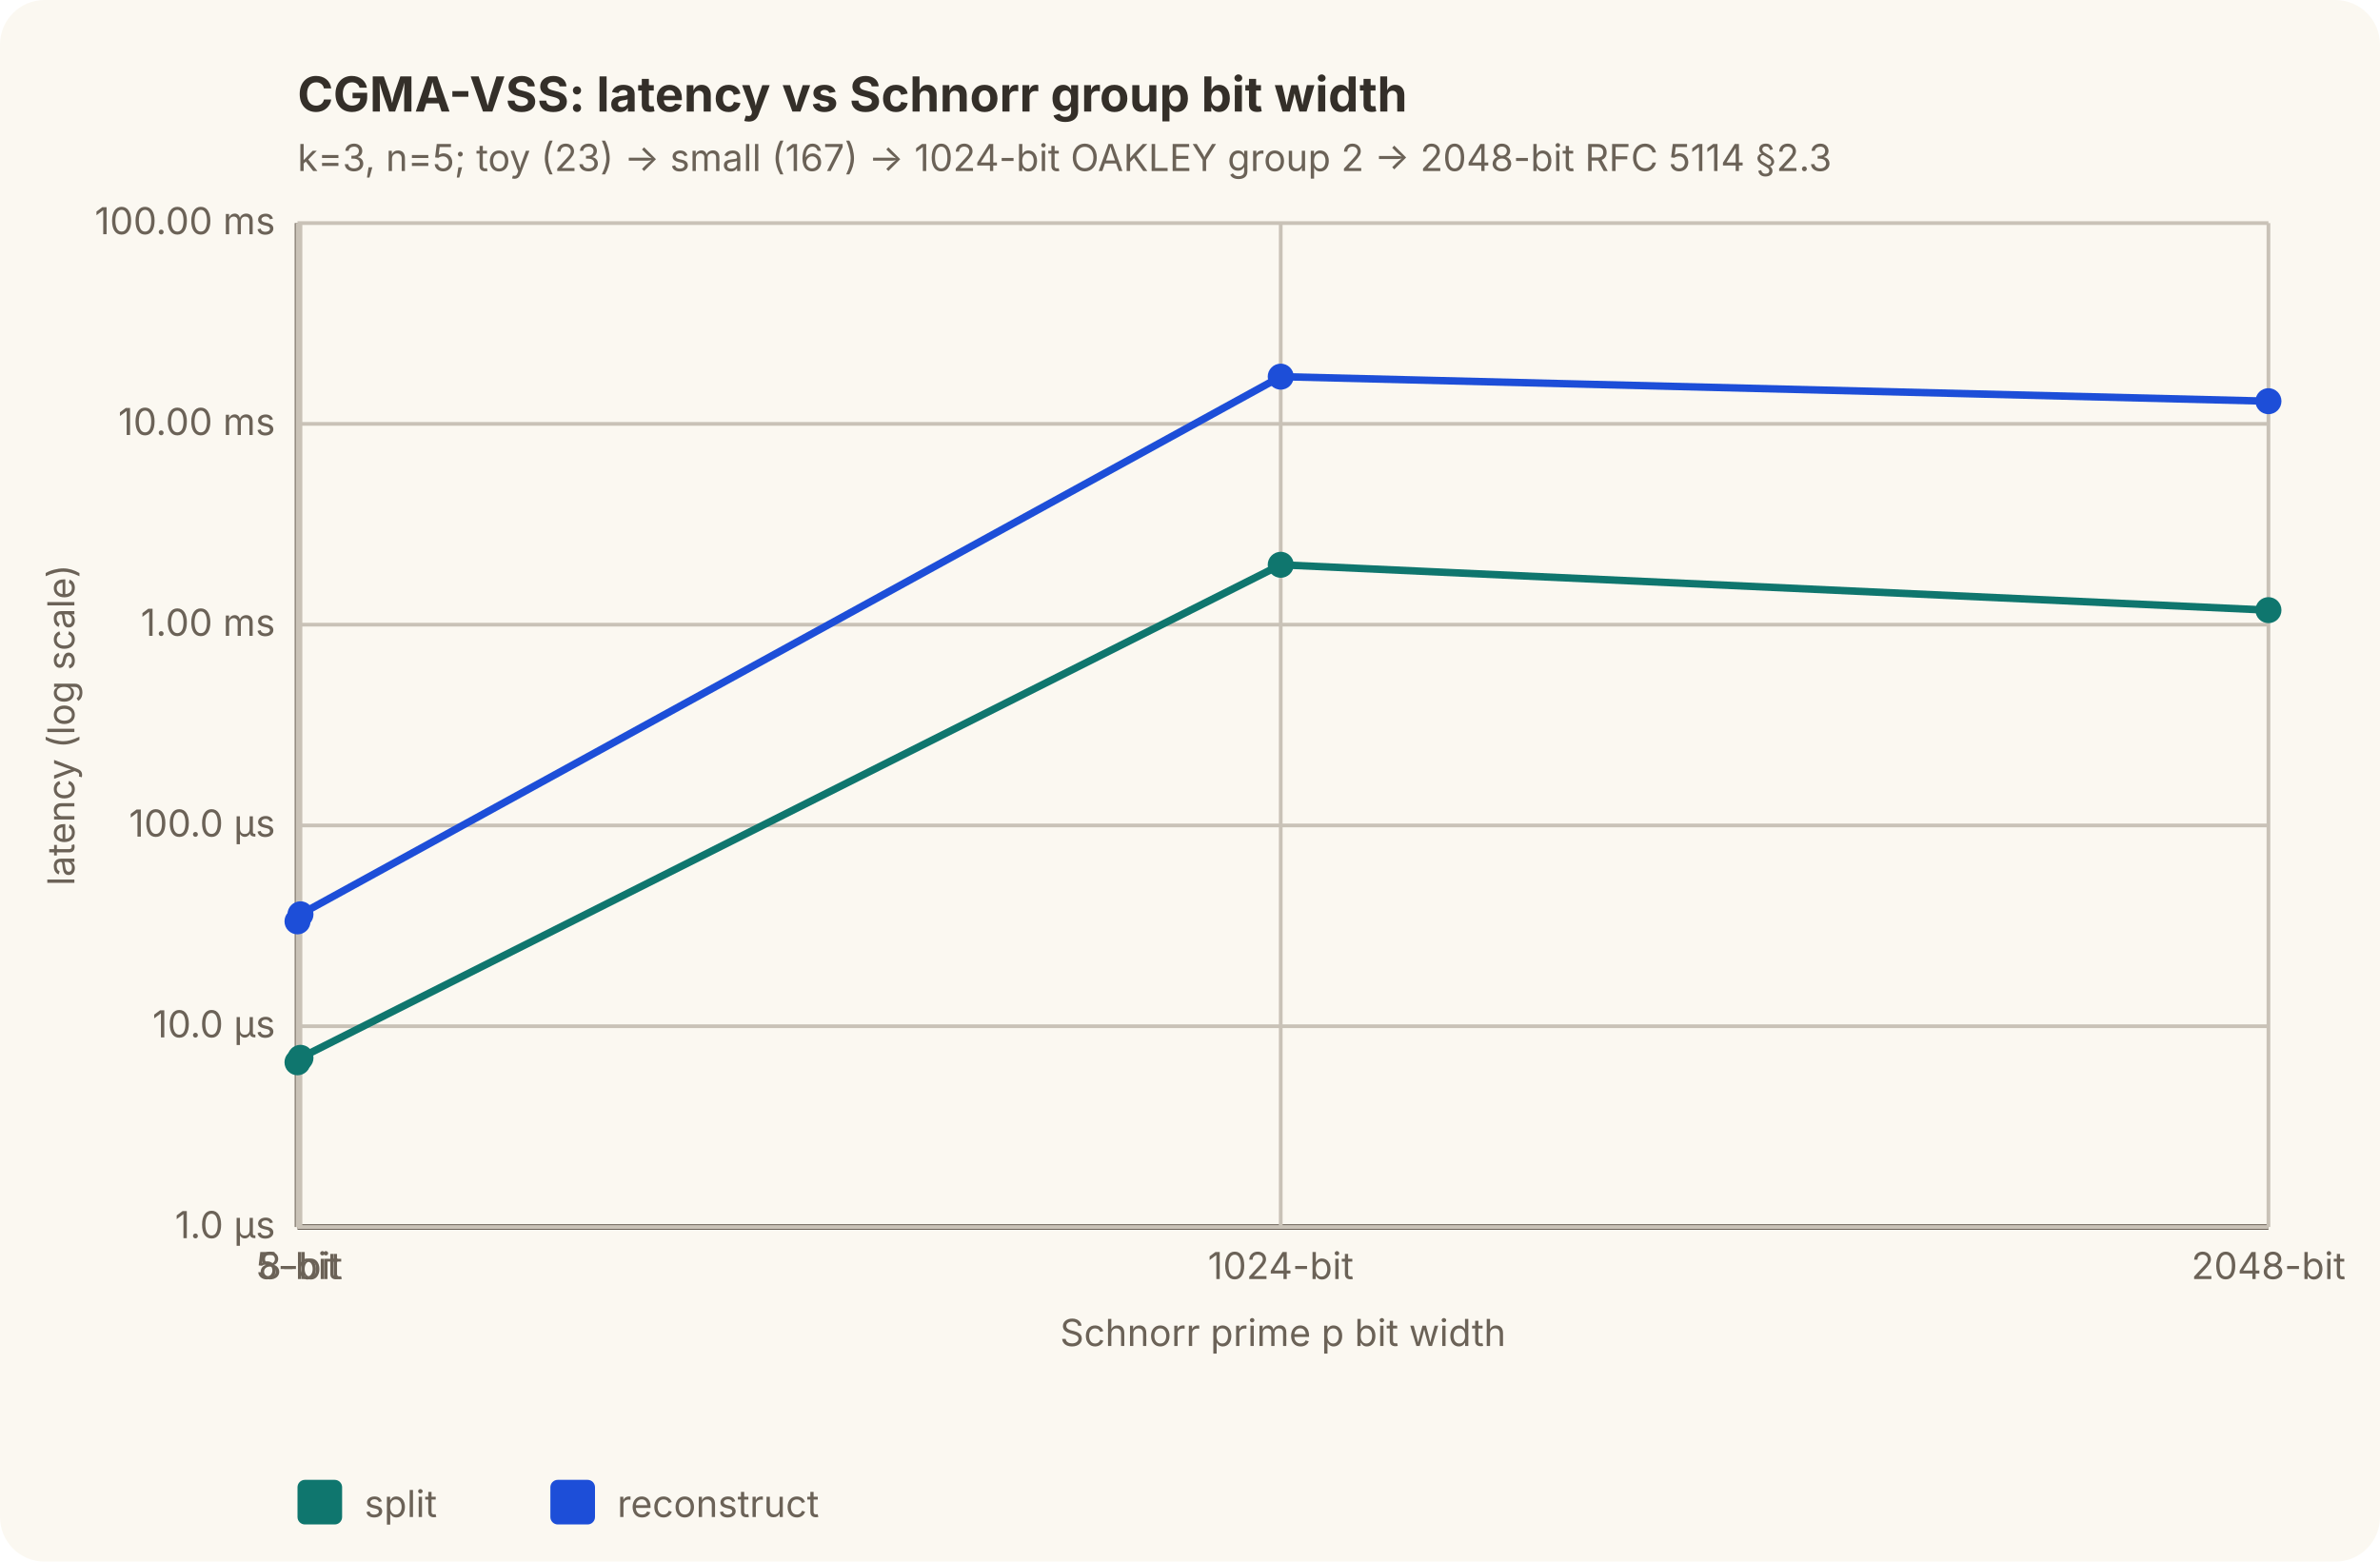
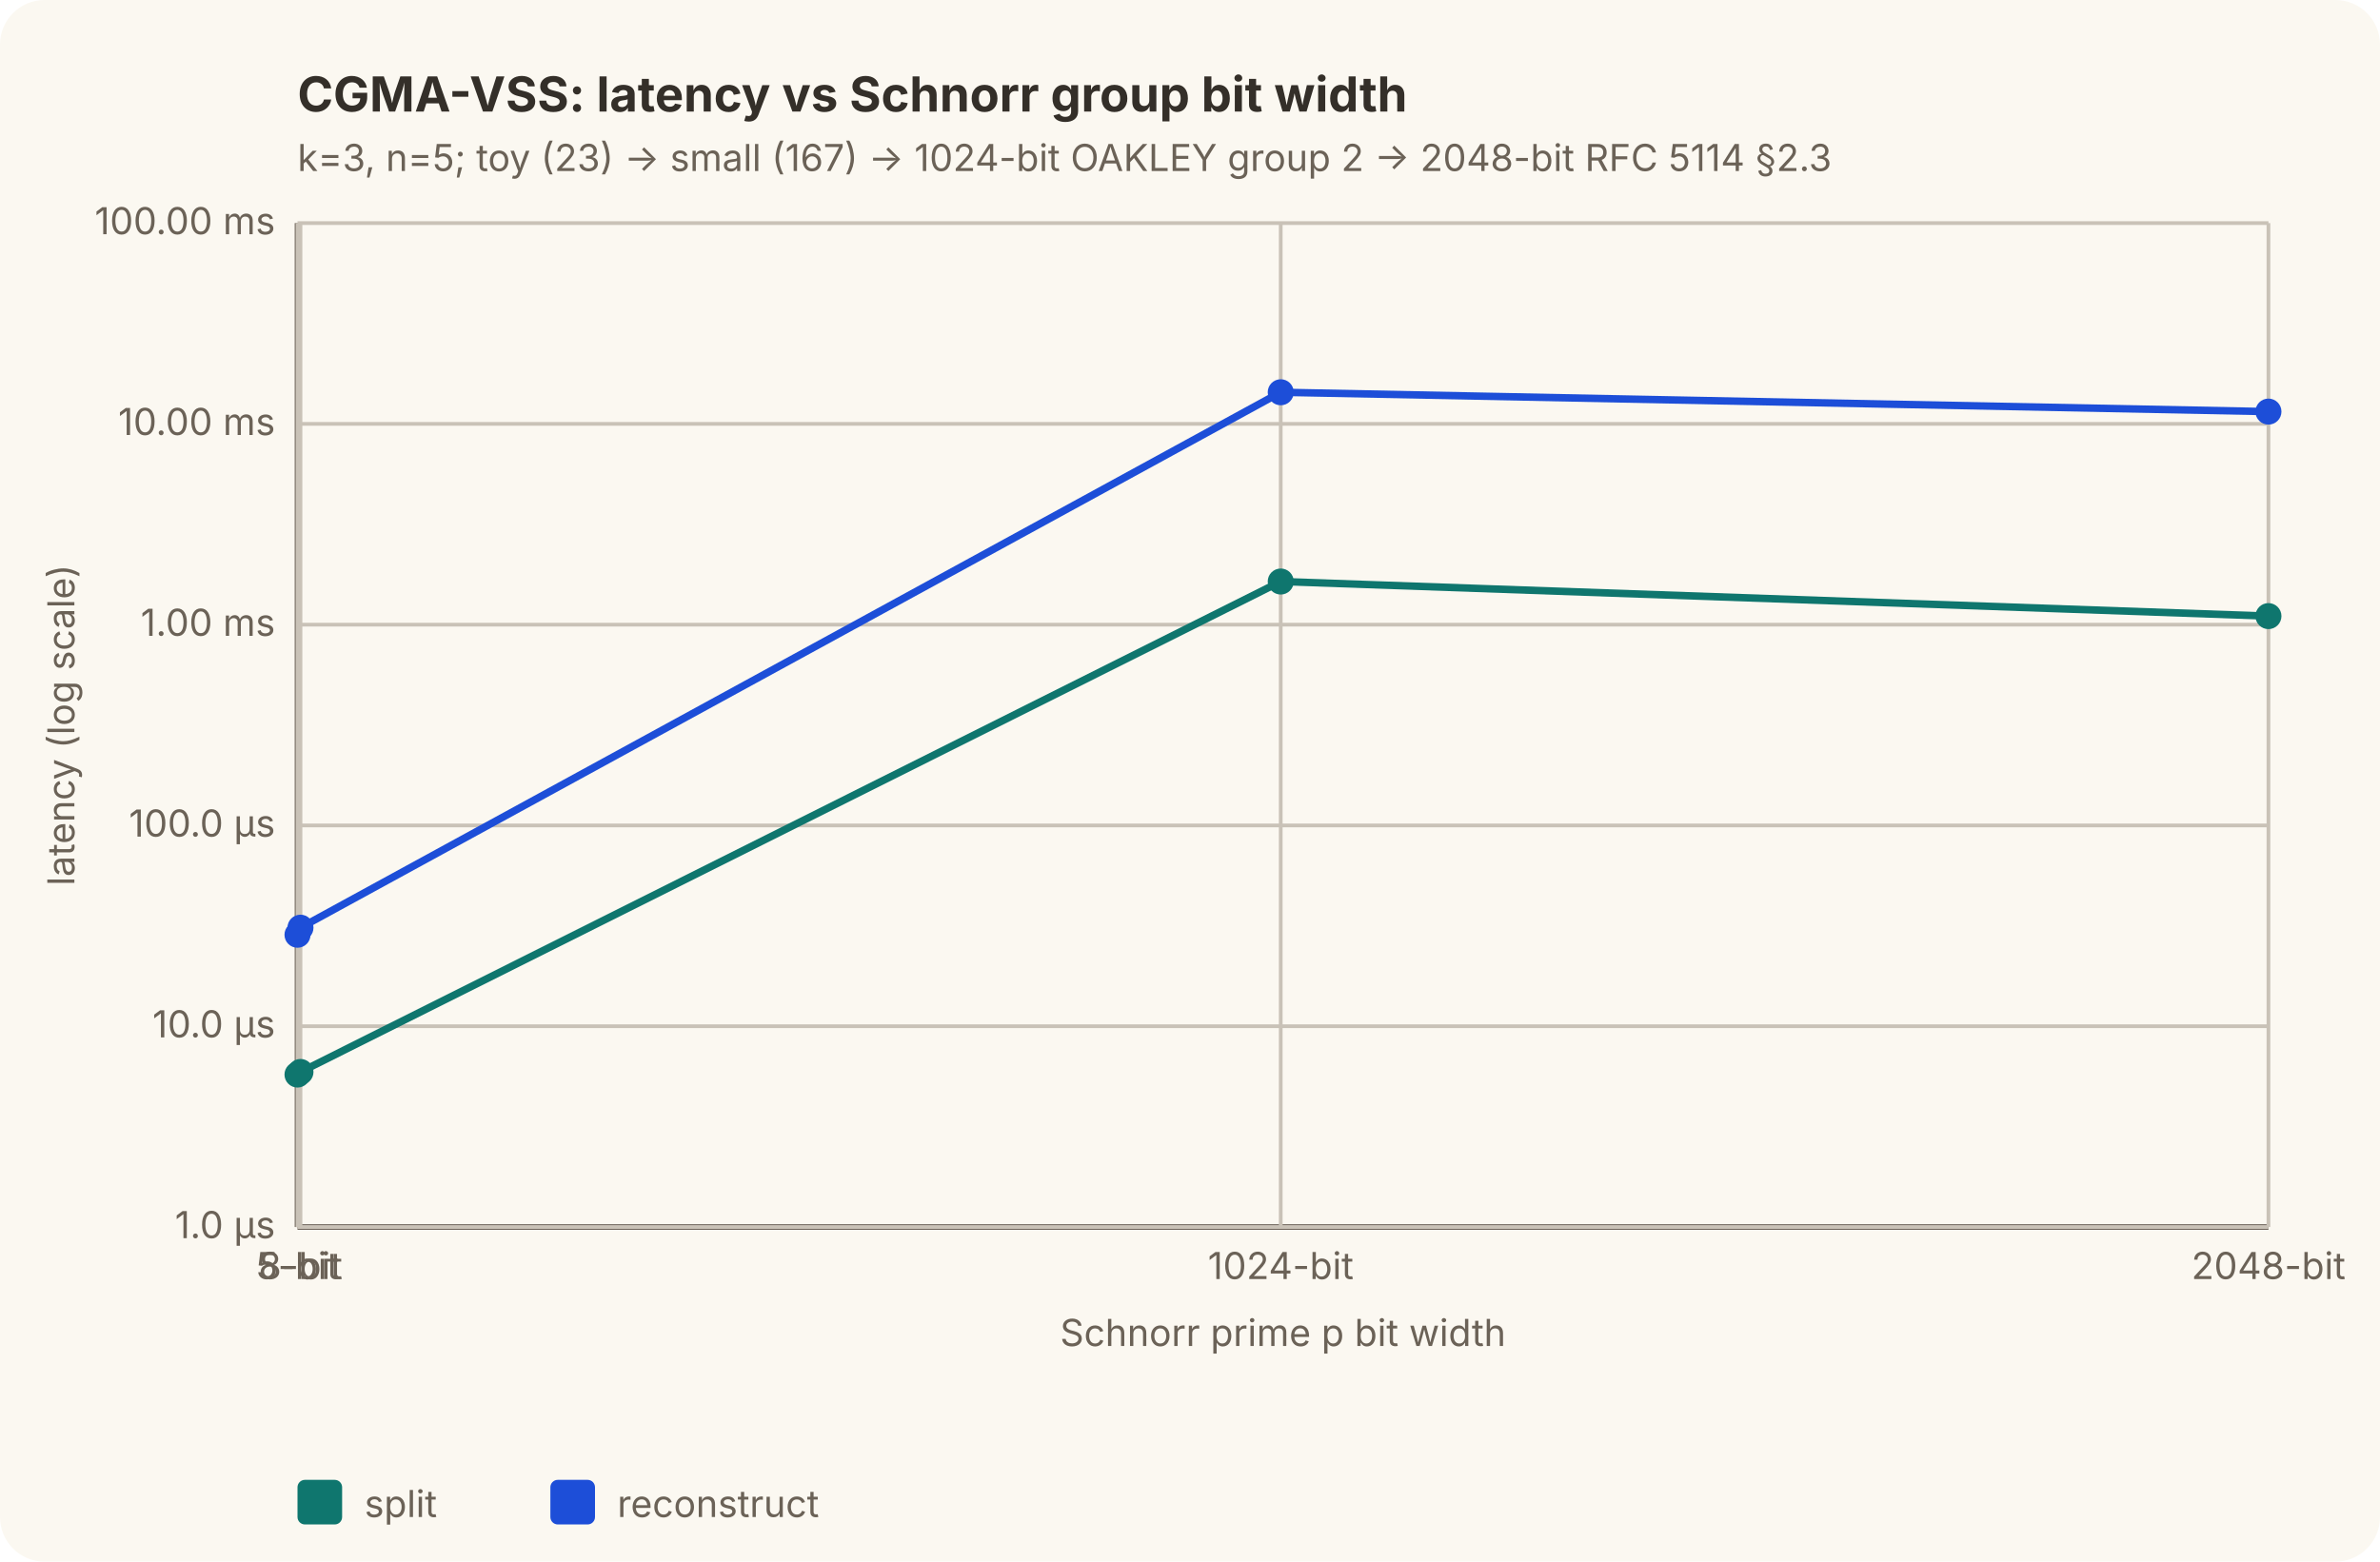
<svg xmlns="http://www.w3.org/2000/svg" width="640" height="420" viewBox="0 0 640 420" role="img">
  <style>
    .bg { fill: #fbf8f1; }
    .grid { stroke: #c9c2b7; stroke-width: 1; fill: none; }
    .axis { stroke: #6b6257; stroke-width: 1.5; fill: none; }
    .label { fill: #342f29; font: 11px ui-sans-serif, -apple-system, sans-serif; }
    .small { fill: #6b6257; font: 10px ui-sans-serif, -apple-system, sans-serif; }
    .title { fill: #342f29; font: bold 13px ui-sans-serif, -apple-system, sans-serif; }
  </style>
  <rect class="bg" x="0" y="0" width="640" height="420" rx="12" />
  <line class="axis" x1="80.0" y1="330.0" x2="610.0" y2="330.0" />
  <line class="axis" x1="80.0" y1="60.0" x2="80.0" y2="330.0" />
  <line class="grid" x1="80.0" y1="330.0" x2="610.0" y2="330.0" />
  <text class="small" x="74.0" y="333.0" text-anchor="end">1.0 µs</text>
  <line class="grid" x1="80.0" y1="276.0" x2="610.0" y2="276.0" />
  <text class="small" x="74.0" y="279.0" text-anchor="end">10.0 µs</text>
  <line class="grid" x1="80.0" y1="222.0" x2="610.0" y2="222.0" />
  <text class="small" x="74.0" y="225.0" text-anchor="end">100.0 µs</text>
  <line class="grid" x1="80.0" y1="168.0" x2="610.0" y2="168.0" />
  <text class="small" x="74.0" y="171.0" text-anchor="end">1.00 ms</text>
  <line class="grid" x1="80.0" y1="114.0" x2="610.0" y2="114.0" />
  <text class="small" x="74.0" y="117.0" text-anchor="end">10.00 ms</text>
  <line class="grid" x1="80.0" y1="60.0" x2="610.0" y2="60.0" />
  <text class="small" x="74.0" y="63.0" text-anchor="end">100.00 ms</text>
  <line class="grid" x1="80.0" y1="60.0" x2="80.0" y2="330.0" />
  <text class="small" x="80.0" y="344.0" text-anchor="middle">5-bit</text>
  <line class="grid" x1="80.8" y1="60.0" x2="80.8" y2="330.0" />
  <text class="small" x="80.8" y="344.0" text-anchor="middle">8-bit</text>
  <line class="grid" x1="344.4" y1="60.0" x2="344.4" y2="330.0" />
  <text class="small" x="344.4" y="344.0" text-anchor="middle">1024-bit</text>
  <line class="grid" x1="610.0" y1="60.0" x2="610.0" y2="330.0" />
  <text class="small" x="610.0" y="344.0" text-anchor="middle">2048-bit</text>
-   <path d="M 80.0 285.7 L 80.8 284.5 L 344.4 151.9 L 610.0 164.1" stroke="#0f766e" stroke-width="2" fill="none" />
-   <circle cx="80.0" cy="285.7" r="3.5" fill="#0f766e" />
-   <circle cx="80.8" cy="284.5" r="3.5" fill="#0f766e" />
-   <circle cx="344.4" cy="151.9" r="3.5" fill="#0f766e" />
-   <circle cx="610.0" cy="164.1" r="3.5" fill="#0f766e" />
-   <path d="M 80.0 247.8 L 80.8 245.9 L 344.4 101.3 L 610.0 107.9" stroke="#1d4ed8" stroke-width="2" fill="none" />
-   <circle cx="80.0" cy="247.8" r="3.5" fill="#1d4ed8" />
-   <circle cx="80.8" cy="245.9" r="3.5" fill="#1d4ed8" />
-   <circle cx="344.4" cy="101.3" r="3.5" fill="#1d4ed8" />
-   <circle cx="610.0" cy="107.9" r="3.5" fill="#1d4ed8" />
+   <path d="M 80.0 289.0 L 80.8 288.3 L 344.4 156.4 L 610.0 165.7" stroke="#0f766e" stroke-width="2" fill="none" />
+   <circle cx="80.0" cy="289.0" r="3.5" fill="#0f766e" />
+   <circle cx="80.8" cy="288.3" r="3.5" fill="#0f766e" />
+   <circle cx="344.4" cy="156.4" r="3.5" fill="#0f766e" />
+   <circle cx="610.0" cy="165.7" r="3.5" fill="#0f766e" />
+   <path d="M 80.0 251.4 L 80.8 249.5 L 344.4 105.5 L 610.0 110.7" stroke="#1d4ed8" stroke-width="2" fill="none" />
+   <circle cx="80.0" cy="251.4" r="3.5" fill="#1d4ed8" />
+   <circle cx="80.8" cy="249.5" r="3.5" fill="#1d4ed8" />
+   <circle cx="344.4" cy="105.5" r="3.5" fill="#1d4ed8" />
+   <circle cx="610.0" cy="110.7" r="3.5" fill="#1d4ed8" />
  <text class="title" x="80.0" y="30.0">CGMA-VSS: latency vs Schnorr group bit width</text>
  <text class="small" x="80.0" y="46.0">k=3, n=5; toy (23) → small (167) → 1024-bit OAKLEY group 2 → 2048-bit RFC 5114 §2.3</text>
  <text class="small" x="345.0" y="362.0" text-anchor="middle">Schnorr prime p bit width</text>
  <text class="small" x="20" y="195.0" transform="rotate(-90 20 195.0)" text-anchor="middle">latency (log scale)</text>
  <rect x="80.0" y="398.0" width="12" height="12" fill="#0f766e" rx="2" />
  <text class="small" x="98.0" y="408.0">split</text>
  <rect x="148.0" y="398.0" width="12" height="12" fill="#1d4ed8" rx="2" />
  <text class="small" x="166.0" y="408.0">reconstruct</text>
</svg>
